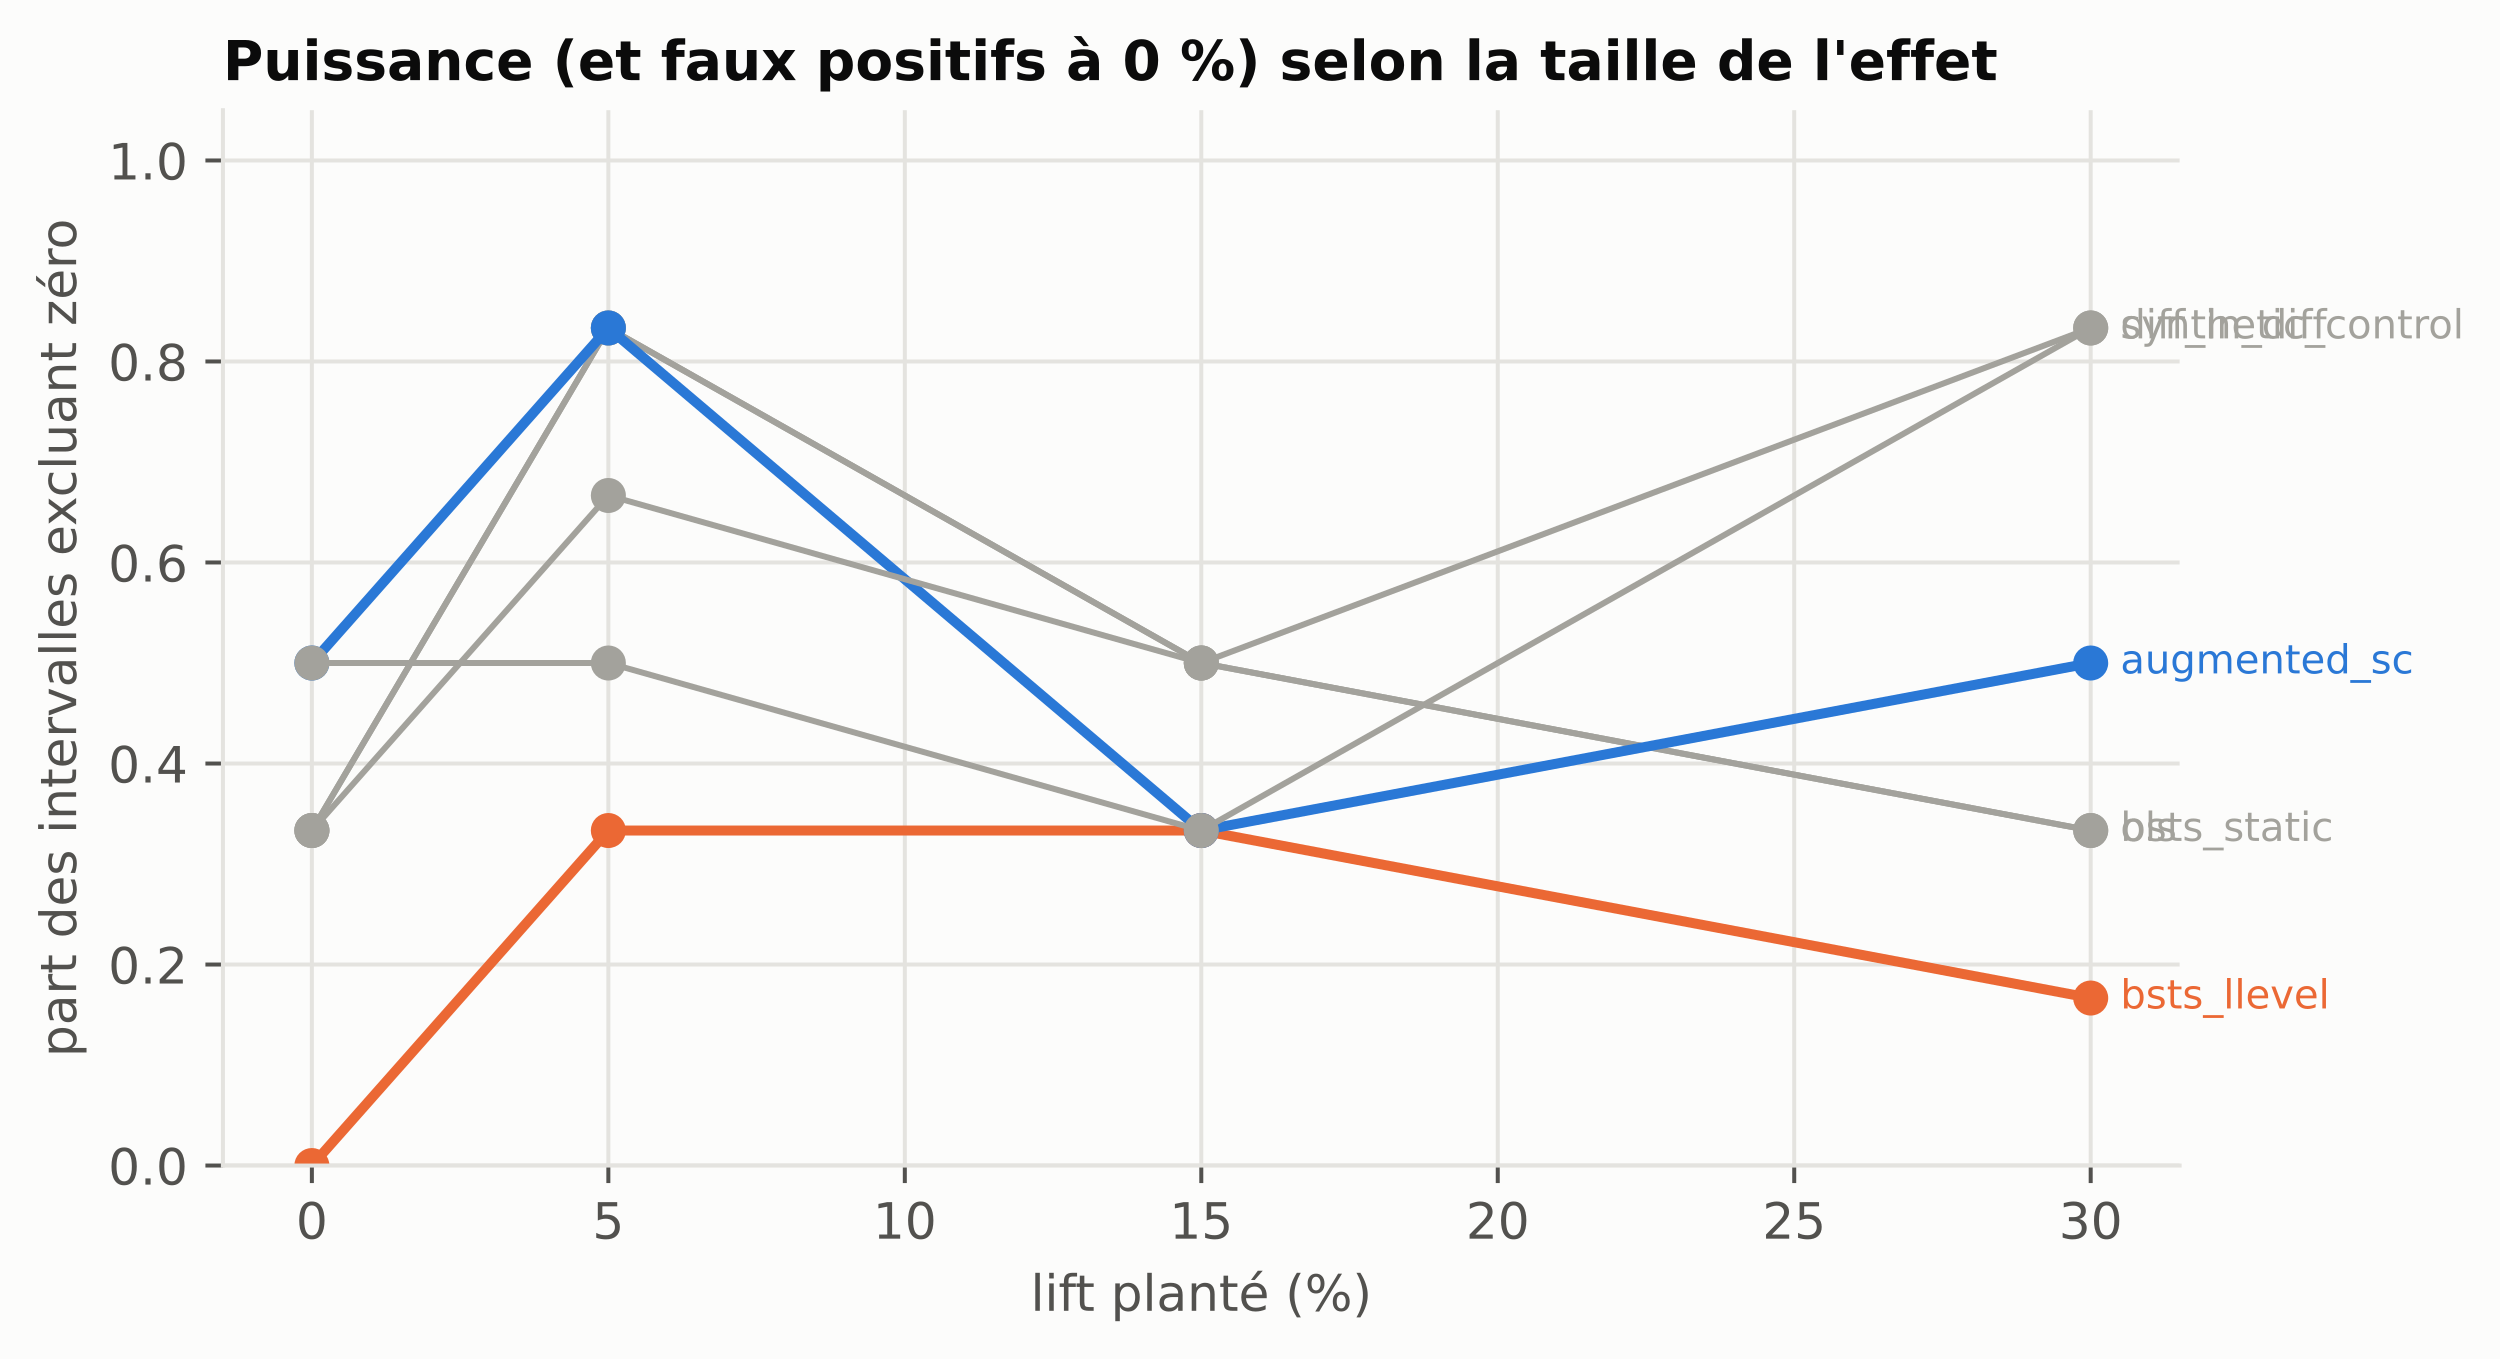
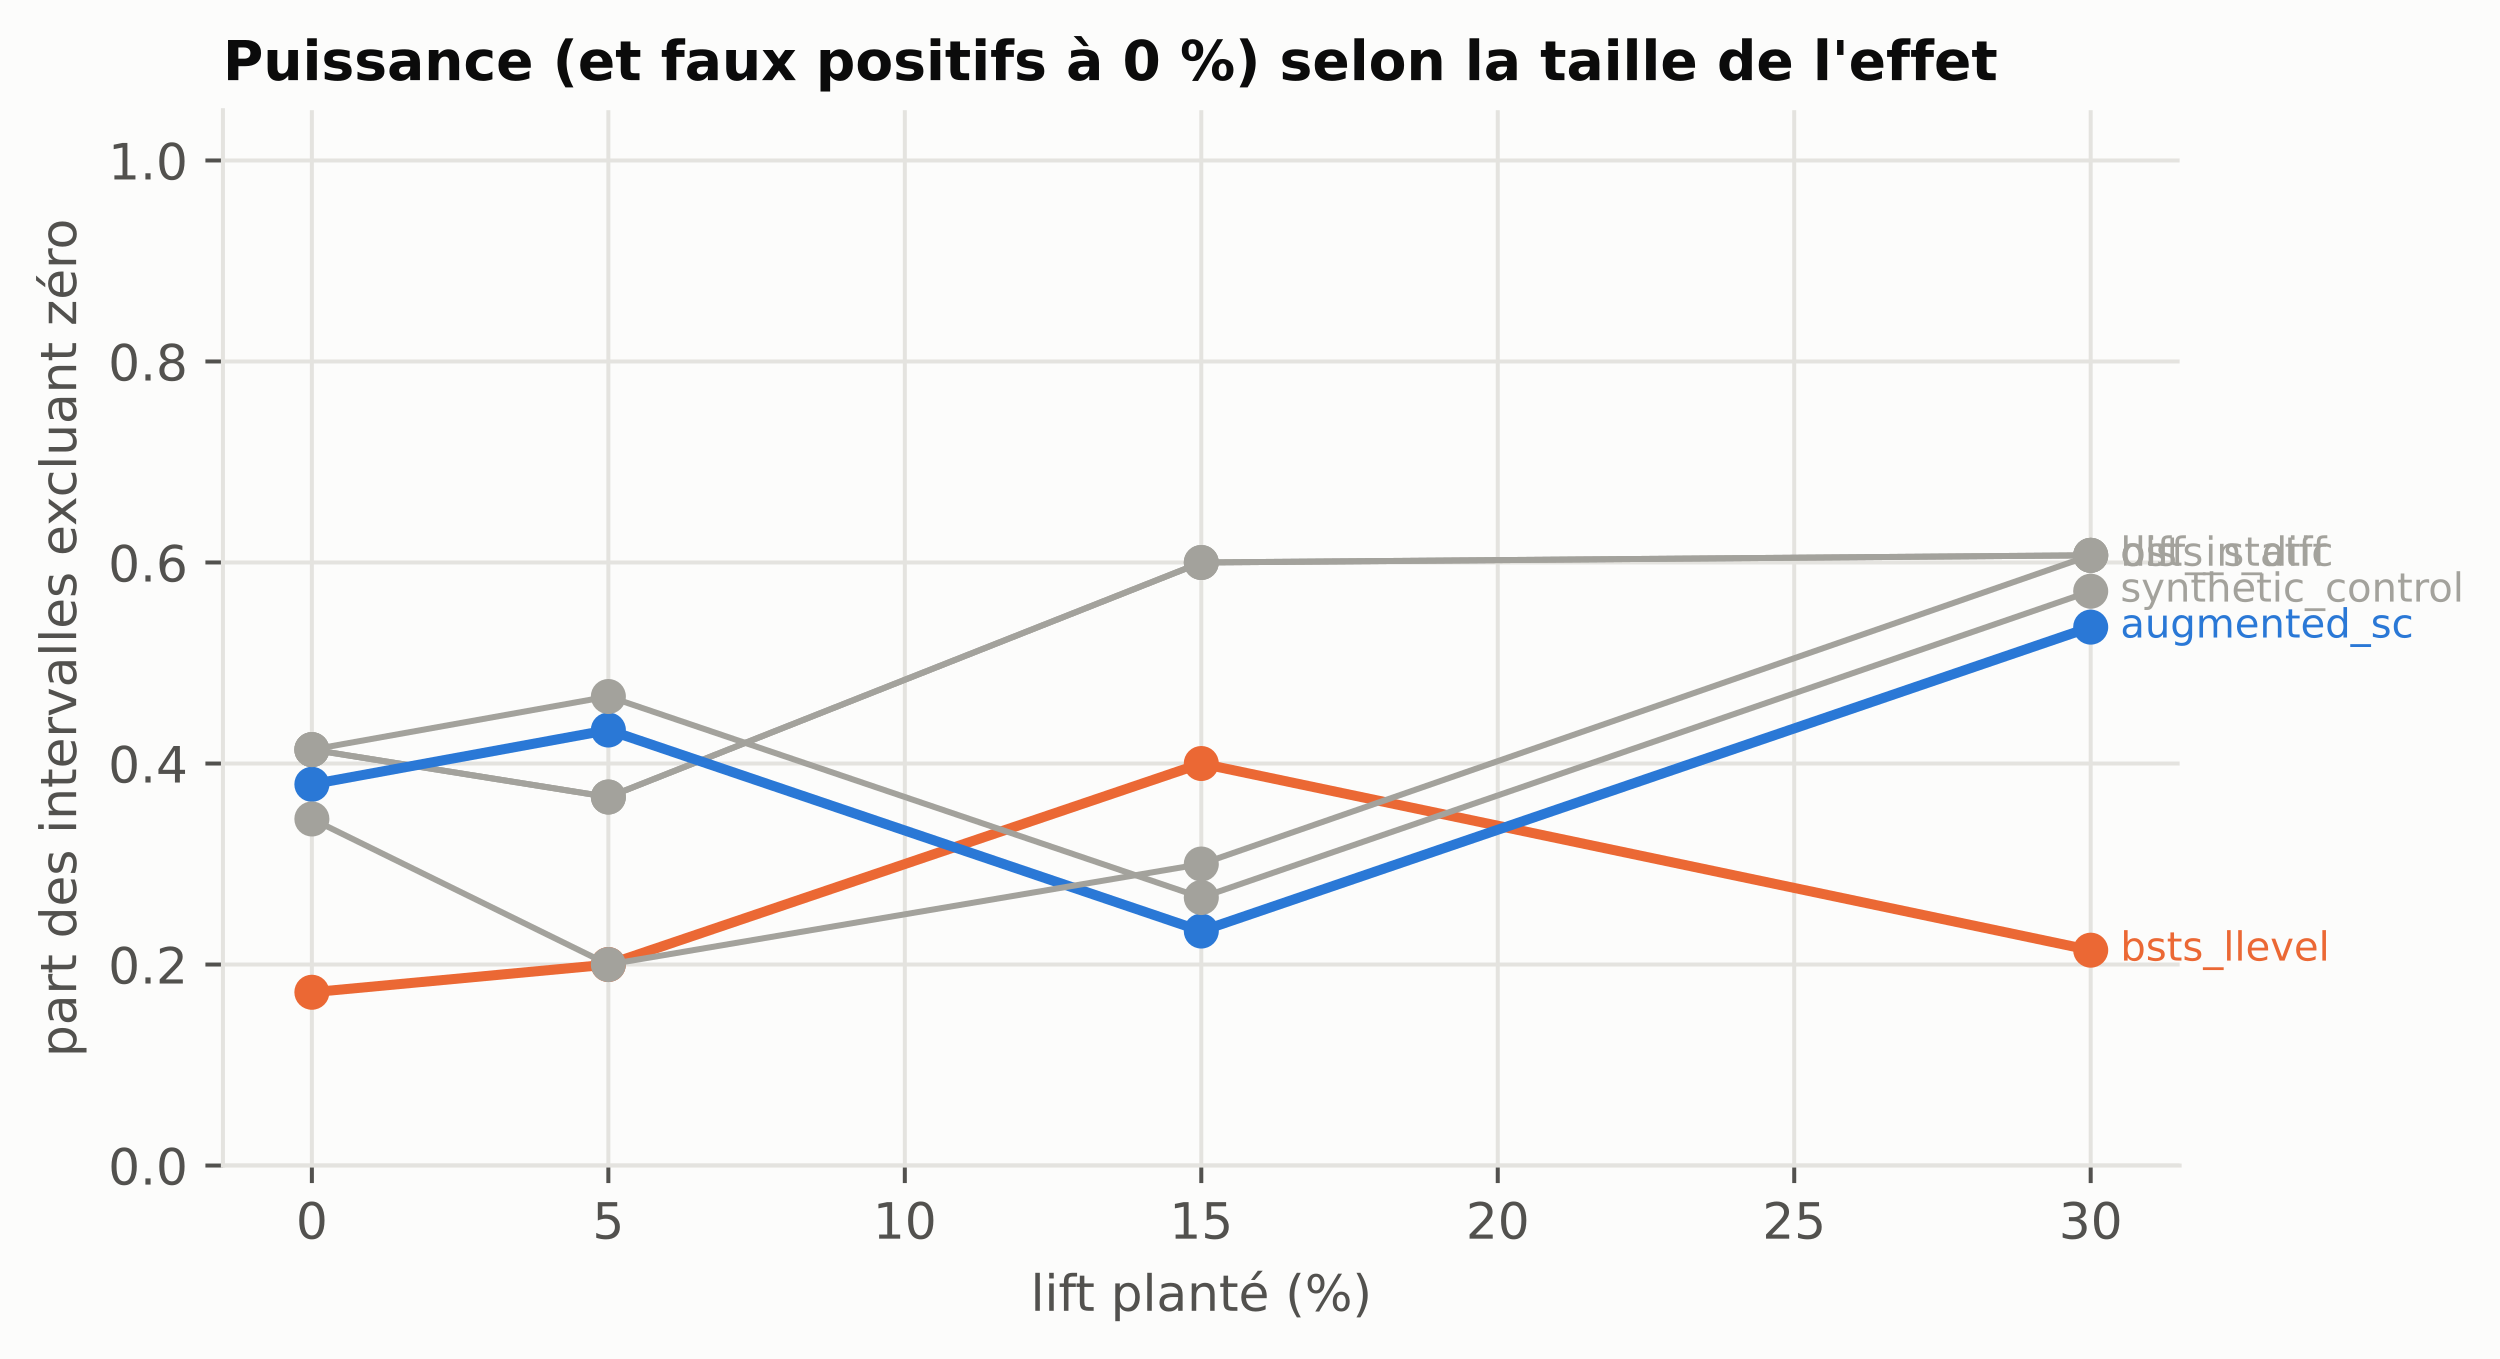
<svg xmlns="http://www.w3.org/2000/svg" xmlns:xlink="http://www.w3.org/1999/xlink" width="499.056pt" height="271.271pt" viewBox="0 0 499.056 271.271" version="1.1">
  <defs>
    <style type="text/css">*{stroke-linejoin: round; stroke-linecap: butt}</style>
  </defs>
  <g id="figure_1">
    <g id="patch_1">
      <path d="M 0 271.271  L 499.056 271.271  L 499.056 0  L 0 0  z " style="fill: #fcfcfb" />
    </g>
    <g id="axes_1">
      <g id="patch_2">
        <path d="M 44.504 232.67  L 435.104 232.67  L 435.104 21.998  L 44.504 21.998  z " style="fill: #fcfcfb" />
      </g>
      <g id="matplotlib.axis_1">
        <g id="xtick_1">
          <g id="line2d_1">
-             <path d="M 62.258 232.67  L 62.258 21.998  " clip-path="url(#pe7c7d11939)" style="fill: none; stroke: #e4e3df; stroke-width: 0.8; stroke-linecap: square" />
+             <path d="M 62.258 232.67  L 62.258 21.998  " clip-path="url(#pcaf84b2cad)" style="fill: none; stroke: #e4e3df; stroke-width: 0.8; stroke-linecap: square" />
          </g>
          <g id="line2d_2">
            <defs>
-               <path id="m8a3e6fdfef" d="M 0 0  L 0 3.5  " style="stroke: #52514e; stroke-width: 0.8" />
+               <path id="m0200a77e84" d="M 0 0  L 0 3.5  " style="stroke: #52514e; stroke-width: 0.8" />
            </defs>
            <g>
-               <use xlink:href="#m8a3e6fdfef" x="62.258" y="232.67" style="fill: #52514e; stroke: #52514e; stroke-width: 0.8" />
+               <use xlink:href="#m0200a77e84" x="62.258" y="232.67" style="fill: #52514e; stroke: #52514e; stroke-width: 0.8" />
            </g>
          </g>
          <g id="text_1">
            <text style="font-size: 10px; font-family: 'DejaVu Sans', 'Bitstream Vera Sans', 'Computer Modern Sans Serif', 'Lucida Grande', 'Verdana', 'Geneva', 'Lucid', 'Arial', 'Helvetica', 'Avant Garde', sans-serif; text-anchor: middle; fill: #52514e" x="62.258" y="247.268" transform="rotate(-0 62.25845 247.2679)">0</text>
          </g>
        </g>
        <g id="xtick_2">
          <g id="line2d_3">
-             <path d="M 121.44 232.67  L 121.44 21.998  " clip-path="url(#pe7c7d11939)" style="fill: none; stroke: #e4e3df; stroke-width: 0.8; stroke-linecap: square" />
+             <path d="M 121.44 232.67  L 121.44 21.998  " clip-path="url(#pcaf84b2cad)" style="fill: none; stroke: #e4e3df; stroke-width: 0.8; stroke-linecap: square" />
          </g>
          <g id="line2d_4">
            <g>
-               <use xlink:href="#m8a3e6fdfef" x="121.44" y="232.67" style="fill: #52514e; stroke: #52514e; stroke-width: 0.8" />
+               <use xlink:href="#m0200a77e84" x="121.44" y="232.67" style="fill: #52514e; stroke: #52514e; stroke-width: 0.8" />
            </g>
          </g>
          <g id="text_2">
            <text style="font-size: 10px; font-family: 'DejaVu Sans', 'Bitstream Vera Sans', 'Computer Modern Sans Serif', 'Lucida Grande', 'Verdana', 'Geneva', 'Lucid', 'Arial', 'Helvetica', 'Avant Garde', sans-serif; text-anchor: middle; fill: #52514e" x="121.44" y="247.268" transform="rotate(-0 121.4403 247.2679)">5</text>
          </g>
        </g>
        <g id="xtick_3">
          <g id="line2d_5">
-             <path d="M 180.622 232.67  L 180.622 21.998  " clip-path="url(#pe7c7d11939)" style="fill: none; stroke: #e4e3df; stroke-width: 0.8; stroke-linecap: square" />
+             <path d="M 180.622 232.67  L 180.622 21.998  " clip-path="url(#pcaf84b2cad)" style="fill: none; stroke: #e4e3df; stroke-width: 0.8; stroke-linecap: square" />
          </g>
          <g id="line2d_6">
            <g>
-               <use xlink:href="#m8a3e6fdfef" x="180.622" y="232.67" style="fill: #52514e; stroke: #52514e; stroke-width: 0.8" />
+               <use xlink:href="#m0200a77e84" x="180.622" y="232.67" style="fill: #52514e; stroke: #52514e; stroke-width: 0.8" />
            </g>
          </g>
          <g id="text_3">
            <text style="font-size: 10px; font-family: 'DejaVu Sans', 'Bitstream Vera Sans', 'Computer Modern Sans Serif', 'Lucida Grande', 'Verdana', 'Geneva', 'Lucid', 'Arial', 'Helvetica', 'Avant Garde', sans-serif; text-anchor: middle; fill: #52514e" x="180.622" y="247.268" transform="rotate(-0 180.6221 247.2679)">10</text>
          </g>
        </g>
        <g id="xtick_4">
          <g id="line2d_7">
-             <path d="M 239.804 232.67  L 239.804 21.998  " clip-path="url(#pe7c7d11939)" style="fill: none; stroke: #e4e3df; stroke-width: 0.8; stroke-linecap: square" />
+             <path d="M 239.804 232.67  L 239.804 21.998  " clip-path="url(#pcaf84b2cad)" style="fill: none; stroke: #e4e3df; stroke-width: 0.8; stroke-linecap: square" />
          </g>
          <g id="line2d_8">
            <g>
-               <use xlink:href="#m8a3e6fdfef" x="239.804" y="232.67" style="fill: #52514e; stroke: #52514e; stroke-width: 0.8" />
+               <use xlink:href="#m0200a77e84" x="239.804" y="232.67" style="fill: #52514e; stroke: #52514e; stroke-width: 0.8" />
            </g>
          </g>
          <g id="text_4">
            <text style="font-size: 10px; font-family: 'DejaVu Sans', 'Bitstream Vera Sans', 'Computer Modern Sans Serif', 'Lucida Grande', 'Verdana', 'Geneva', 'Lucid', 'Arial', 'Helvetica', 'Avant Garde', sans-serif; text-anchor: middle; fill: #52514e" x="239.804" y="247.268" transform="rotate(-0 239.8039 247.2679)">15</text>
          </g>
        </g>
        <g id="xtick_5">
          <g id="line2d_9">
-             <path d="M 298.986 232.67  L 298.986 21.998  " clip-path="url(#pe7c7d11939)" style="fill: none; stroke: #e4e3df; stroke-width: 0.8; stroke-linecap: square" />
+             <path d="M 298.986 232.67  L 298.986 21.998  " clip-path="url(#pcaf84b2cad)" style="fill: none; stroke: #e4e3df; stroke-width: 0.8; stroke-linecap: square" />
          </g>
          <g id="line2d_10">
            <g>
-               <use xlink:href="#m8a3e6fdfef" x="298.986" y="232.67" style="fill: #52514e; stroke: #52514e; stroke-width: 0.8" />
+               <use xlink:href="#m0200a77e84" x="298.986" y="232.67" style="fill: #52514e; stroke: #52514e; stroke-width: 0.8" />
            </g>
          </g>
          <g id="text_5">
            <text style="font-size: 10px; font-family: 'DejaVu Sans', 'Bitstream Vera Sans', 'Computer Modern Sans Serif', 'Lucida Grande', 'Verdana', 'Geneva', 'Lucid', 'Arial', 'Helvetica', 'Avant Garde', sans-serif; text-anchor: middle; fill: #52514e" x="298.986" y="247.268" transform="rotate(-0 298.9857 247.2679)">20</text>
          </g>
        </g>
        <g id="xtick_6">
          <g id="line2d_11">
-             <path d="M 358.168 232.67  L 358.168 21.998  " clip-path="url(#pe7c7d11939)" style="fill: none; stroke: #e4e3df; stroke-width: 0.8; stroke-linecap: square" />
+             <path d="M 358.168 232.67  L 358.168 21.998  " clip-path="url(#pcaf84b2cad)" style="fill: none; stroke: #e4e3df; stroke-width: 0.8; stroke-linecap: square" />
          </g>
          <g id="line2d_12">
            <g>
-               <use xlink:href="#m8a3e6fdfef" x="358.168" y="232.67" style="fill: #52514e; stroke: #52514e; stroke-width: 0.8" />
+               <use xlink:href="#m0200a77e84" x="358.168" y="232.67" style="fill: #52514e; stroke: #52514e; stroke-width: 0.8" />
            </g>
          </g>
          <g id="text_6">
            <text style="font-size: 10px; font-family: 'DejaVu Sans', 'Bitstream Vera Sans', 'Computer Modern Sans Serif', 'Lucida Grande', 'Verdana', 'Geneva', 'Lucid', 'Arial', 'Helvetica', 'Avant Garde', sans-serif; text-anchor: middle; fill: #52514e" x="358.168" y="247.268" transform="rotate(-0 358.1675 247.2679)">25</text>
          </g>
        </g>
        <g id="xtick_7">
          <g id="line2d_13">
-             <path d="M 417.349 232.67  L 417.349 21.998  " clip-path="url(#pe7c7d11939)" style="fill: none; stroke: #e4e3df; stroke-width: 0.8; stroke-linecap: square" />
+             <path d="M 417.349 232.67  L 417.349 21.998  " clip-path="url(#pcaf84b2cad)" style="fill: none; stroke: #e4e3df; stroke-width: 0.8; stroke-linecap: square" />
          </g>
          <g id="line2d_14">
            <g>
-               <use xlink:href="#m8a3e6fdfef" x="417.349" y="232.67" style="fill: #52514e; stroke: #52514e; stroke-width: 0.8" />
+               <use xlink:href="#m0200a77e84" x="417.349" y="232.67" style="fill: #52514e; stroke: #52514e; stroke-width: 0.8" />
            </g>
          </g>
          <g id="text_7">
            <text style="font-size: 10px; font-family: 'DejaVu Sans', 'Bitstream Vera Sans', 'Computer Modern Sans Serif', 'Lucida Grande', 'Verdana', 'Geneva', 'Lucid', 'Arial', 'Helvetica', 'Avant Garde', sans-serif; text-anchor: middle; fill: #52514e" x="417.349" y="247.268" transform="rotate(-0 417.3494 247.2679)">30</text>
          </g>
        </g>
        <g id="text_8">
          <text style="font-size: 10px; font-family: 'DejaVu Sans', 'Bitstream Vera Sans', 'Computer Modern Sans Serif', 'Lucida Grande', 'Verdana', 'Geneva', 'Lucid', 'Arial', 'Helvetica', 'Avant Garde', sans-serif; text-anchor: middle; fill: #52514e" x="239.804" y="261.669" transform="rotate(-0 239.8039 261.6687)">lift planté (%)</text>
        </g>
      </g>
      <g id="matplotlib.axis_2">
        <g id="ytick_1">
          <g id="line2d_15">
-             <path d="M 44.504 232.67  L 435.104 232.67  " clip-path="url(#pe7c7d11939)" style="fill: none; stroke: #e4e3df; stroke-width: 0.8; stroke-linecap: square" />
+             <path d="M 44.504 232.67  L 435.104 232.67  " clip-path="url(#pcaf84b2cad)" style="fill: none; stroke: #e4e3df; stroke-width: 0.8; stroke-linecap: square" />
          </g>
          <g id="line2d_16">
            <defs>
-               <path id="mfb17b378f1" d="M 0 0  L -3.5 0  " style="stroke: #52514e; stroke-width: 0.8" />
+               <path id="m9b71f889fb" d="M 0 0  L -3.5 0  " style="stroke: #52514e; stroke-width: 0.8" />
            </defs>
            <g>
-               <use xlink:href="#mfb17b378f1" x="44.504" y="232.67" style="fill: #52514e; stroke: #52514e; stroke-width: 0.8" />
+               <use xlink:href="#m9b71f889fb" x="44.504" y="232.67" style="fill: #52514e; stroke: #52514e; stroke-width: 0.8" />
            </g>
          </g>
          <g id="text_9">
            <text style="font-size: 10px; font-family: 'DejaVu Sans', 'Bitstream Vera Sans', 'Computer Modern Sans Serif', 'Lucida Grande', 'Verdana', 'Geneva', 'Lucid', 'Arial', 'Helvetica', 'Avant Garde', sans-serif; text-anchor: end; fill: #52514e" x="37.504" y="236.469" transform="rotate(-0 37.50391 236.4691)">0.0</text>
          </g>
        </g>
        <g id="ytick_2">
          <g id="line2d_17">
-             <path d="M 44.504 192.542  L 435.104 192.542  " clip-path="url(#pe7c7d11939)" style="fill: none; stroke: #e4e3df; stroke-width: 0.8; stroke-linecap: square" />
+             <path d="M 44.504 192.542  L 435.104 192.542  " clip-path="url(#pcaf84b2cad)" style="fill: none; stroke: #e4e3df; stroke-width: 0.8; stroke-linecap: square" />
          </g>
          <g id="line2d_18">
            <g>
-               <use xlink:href="#mfb17b378f1" x="44.504" y="192.542" style="fill: #52514e; stroke: #52514e; stroke-width: 0.8" />
+               <use xlink:href="#m9b71f889fb" x="44.504" y="192.542" style="fill: #52514e; stroke: #52514e; stroke-width: 0.8" />
            </g>
          </g>
          <g id="text_10">
            <text style="font-size: 10px; font-family: 'DejaVu Sans', 'Bitstream Vera Sans', 'Computer Modern Sans Serif', 'Lucida Grande', 'Verdana', 'Geneva', 'Lucid', 'Arial', 'Helvetica', 'Avant Garde', sans-serif; text-anchor: end; fill: #52514e" x="37.504" y="196.341" transform="rotate(-0 37.50391 196.3411)">0.2</text>
          </g>
        </g>
        <g id="ytick_3">
          <g id="line2d_19">
-             <path d="M 44.504 152.414  L 435.104 152.414  " clip-path="url(#pe7c7d11939)" style="fill: none; stroke: #e4e3df; stroke-width: 0.8; stroke-linecap: square" />
+             <path d="M 44.504 152.414  L 435.104 152.414  " clip-path="url(#pcaf84b2cad)" style="fill: none; stroke: #e4e3df; stroke-width: 0.8; stroke-linecap: square" />
          </g>
          <g id="line2d_20">
            <g>
-               <use xlink:href="#mfb17b378f1" x="44.504" y="152.414" style="fill: #52514e; stroke: #52514e; stroke-width: 0.8" />
+               <use xlink:href="#m9b71f889fb" x="44.504" y="152.414" style="fill: #52514e; stroke: #52514e; stroke-width: 0.8" />
            </g>
          </g>
          <g id="text_11">
            <text style="font-size: 10px; font-family: 'DejaVu Sans', 'Bitstream Vera Sans', 'Computer Modern Sans Serif', 'Lucida Grande', 'Verdana', 'Geneva', 'Lucid', 'Arial', 'Helvetica', 'Avant Garde', sans-serif; text-anchor: end; fill: #52514e" x="37.504" y="156.213" transform="rotate(-0 37.50391 156.2131)">0.4</text>
          </g>
        </g>
        <g id="ytick_4">
          <g id="line2d_21">
-             <path d="M 44.504 112.286  L 435.104 112.286  " clip-path="url(#pe7c7d11939)" style="fill: none; stroke: #e4e3df; stroke-width: 0.8; stroke-linecap: square" />
+             <path d="M 44.504 112.286  L 435.104 112.286  " clip-path="url(#pcaf84b2cad)" style="fill: none; stroke: #e4e3df; stroke-width: 0.8; stroke-linecap: square" />
          </g>
          <g id="line2d_22">
            <g>
-               <use xlink:href="#mfb17b378f1" x="44.504" y="112.286" style="fill: #52514e; stroke: #52514e; stroke-width: 0.8" />
+               <use xlink:href="#m9b71f889fb" x="44.504" y="112.286" style="fill: #52514e; stroke: #52514e; stroke-width: 0.8" />
            </g>
          </g>
          <g id="text_12">
            <text style="font-size: 10px; font-family: 'DejaVu Sans', 'Bitstream Vera Sans', 'Computer Modern Sans Serif', 'Lucida Grande', 'Verdana', 'Geneva', 'Lucid', 'Arial', 'Helvetica', 'Avant Garde', sans-serif; text-anchor: end; fill: #52514e" x="37.504" y="116.085" transform="rotate(-0 37.50391 116.0851)">0.6</text>
          </g>
        </g>
        <g id="ytick_5">
          <g id="line2d_23">
-             <path d="M 44.504 72.158  L 435.104 72.158  " clip-path="url(#pe7c7d11939)" style="fill: none; stroke: #e4e3df; stroke-width: 0.8; stroke-linecap: square" />
+             <path d="M 44.504 72.158  L 435.104 72.158  " clip-path="url(#pcaf84b2cad)" style="fill: none; stroke: #e4e3df; stroke-width: 0.8; stroke-linecap: square" />
          </g>
          <g id="line2d_24">
            <g>
-               <use xlink:href="#mfb17b378f1" x="44.504" y="72.158" style="fill: #52514e; stroke: #52514e; stroke-width: 0.8" />
+               <use xlink:href="#m9b71f889fb" x="44.504" y="72.158" style="fill: #52514e; stroke: #52514e; stroke-width: 0.8" />
            </g>
          </g>
          <g id="text_13">
            <text style="font-size: 10px; font-family: 'DejaVu Sans', 'Bitstream Vera Sans', 'Computer Modern Sans Serif', 'Lucida Grande', 'Verdana', 'Geneva', 'Lucid', 'Arial', 'Helvetica', 'Avant Garde', sans-serif; text-anchor: end; fill: #52514e" x="37.504" y="75.957" transform="rotate(-0 37.50391 75.95711)">0.8</text>
          </g>
        </g>
        <g id="ytick_6">
          <g id="line2d_25">
-             <path d="M 44.504 32.03  L 435.104 32.03  " clip-path="url(#pe7c7d11939)" style="fill: none; stroke: #e4e3df; stroke-width: 0.8; stroke-linecap: square" />
+             <path d="M 44.504 32.03  L 435.104 32.03  " clip-path="url(#pcaf84b2cad)" style="fill: none; stroke: #e4e3df; stroke-width: 0.8; stroke-linecap: square" />
          </g>
          <g id="line2d_26">
            <g>
-               <use xlink:href="#mfb17b378f1" x="44.504" y="32.03" style="fill: #52514e; stroke: #52514e; stroke-width: 0.8" />
+               <use xlink:href="#m9b71f889fb" x="44.504" y="32.03" style="fill: #52514e; stroke: #52514e; stroke-width: 0.8" />
            </g>
          </g>
          <g id="text_14">
            <text style="font-size: 10px; font-family: 'DejaVu Sans', 'Bitstream Vera Sans', 'Computer Modern Sans Serif', 'Lucida Grande', 'Verdana', 'Geneva', 'Lucid', 'Arial', 'Helvetica', 'Avant Garde', sans-serif; text-anchor: end; fill: #52514e" x="37.504" y="35.829" transform="rotate(-0 37.50391 35.82911)">1.0</text>
          </g>
        </g>
        <g id="text_15">
          <text style="font-size: 10px; font-family: 'DejaVu Sans', 'Bitstream Vera Sans', 'Computer Modern Sans Serif', 'Lucida Grande', 'Verdana', 'Geneva', 'Lucid', 'Arial', 'Helvetica', 'Avant Garde', sans-serif; text-anchor: middle; fill: #52514e" x="15.198" y="127.334" transform="rotate(-90 15.19844 127.3343)">part des intervalles excluant zéro</text>
        </g>
      </g>
      <g id="line2d_27">
-         <path d="M 62.258 232.67  L 121.44 165.79  L 239.804 165.79  L 417.349 199.23  " clip-path="url(#pe7c7d11939)" style="fill: none; stroke: #eb6834; stroke-width: 2; stroke-linecap: square" />
+         <path d="M 62.258 198.077  L 121.44 192.542  L 239.804 152.414  L 417.349 189.676  " clip-path="url(#pcaf84b2cad)" style="fill: none; stroke: #eb6834; stroke-width: 2; stroke-linecap: square" />
        <defs>
-           <path id="md06e320b25" d="M 0 3  C 0.796 3 1.559 2.684 2.121 2.121  C 2.684 1.559 3 0.796 3 0  C 3 -0.796 2.684 -1.559 2.121 -2.121  C 1.559 -2.684 0.796 -3 0 -3  C -0.796 -3 -1.559 -2.684 -2.121 -2.121  C -2.684 -1.559 -3 -0.796 -3 0  C -3 0.796 -2.684 1.559 -2.121 2.121  C -1.559 2.684 -0.796 3 0 3  z " style="stroke: #eb6834" />
+           <path id="m422a51ce44" d="M 0 3  C 0.796 3 1.559 2.684 2.121 2.121  C 2.684 1.559 3 0.796 3 0  C 3 -0.796 2.684 -1.559 2.121 -2.121  C 1.559 -2.684 0.796 -3 0 -3  C -0.796 -3 -1.559 -2.684 -2.121 -2.121  C -2.684 -1.559 -3 -0.796 -3 0  C -3 0.796 -2.684 1.559 -2.121 2.121  C -1.559 2.684 -0.796 3 0 3  z " style="stroke: #eb6834" />
        </defs>
-         <g clip-path="url(#pe7c7d11939)">
-           <use xlink:href="#md06e320b25" x="62.258" y="232.67" style="fill: #eb6834; stroke: #eb6834" />
-           <use xlink:href="#md06e320b25" x="121.44" y="165.79" style="fill: #eb6834; stroke: #eb6834" />
-           <use xlink:href="#md06e320b25" x="239.804" y="165.79" style="fill: #eb6834; stroke: #eb6834" />
-           <use xlink:href="#md06e320b25" x="417.349" y="199.23" style="fill: #eb6834; stroke: #eb6834" />
+         <g clip-path="url(#pcaf84b2cad)">
+           <use xlink:href="#m422a51ce44" x="62.258" y="198.077" style="fill: #eb6834; stroke: #eb6834" />
+           <use xlink:href="#m422a51ce44" x="121.44" y="192.542" style="fill: #eb6834; stroke: #eb6834" />
+           <use xlink:href="#m422a51ce44" x="239.804" y="152.414" style="fill: #eb6834; stroke: #eb6834" />
+           <use xlink:href="#m422a51ce44" x="417.349" y="189.676" style="fill: #eb6834; stroke: #eb6834" />
        </g>
      </g>
      <g id="line2d_28">
-         <path d="M 62.258 165.79  L 121.44 65.47  L 239.804 132.35  L 417.349 165.79  " clip-path="url(#pe7c7d11939)" style="fill: none; stroke: #a3a29c; stroke-width: 1.2; stroke-linecap: square" />
+         <path d="M 62.258 149.647  L 121.44 159.102  L 239.804 112.286  L 417.349 110.853  " clip-path="url(#pcaf84b2cad)" style="fill: none; stroke: #a3a29c; stroke-width: 1.2; stroke-linecap: square" />
        <defs>
-           <path id="m805f967a80" d="M 0 3  C 0.796 3 1.559 2.684 2.121 2.121  C 2.684 1.559 3 0.796 3 0  C 3 -0.796 2.684 -1.559 2.121 -2.121  C 1.559 -2.684 0.796 -3 0 -3  C -0.796 -3 -1.559 -2.684 -2.121 -2.121  C -2.684 -1.559 -3 -0.796 -3 0  C -3 0.796 -2.684 1.559 -2.121 2.121  C -1.559 2.684 -0.796 3 0 3  z " style="stroke: #a3a29c" />
+           <path id="m218e05e95a" d="M 0 3  C 0.796 3 1.559 2.684 2.121 2.121  C 2.684 1.559 3 0.796 3 0  C 3 -0.796 2.684 -1.559 2.121 -2.121  C 1.559 -2.684 0.796 -3 0 -3  C -0.796 -3 -1.559 -2.684 -2.121 -2.121  C -2.684 -1.559 -3 -0.796 -3 0  C -3 0.796 -2.684 1.559 -2.121 2.121  C -1.559 2.684 -0.796 3 0 3  z " style="stroke: #a3a29c" />
        </defs>
-         <g clip-path="url(#pe7c7d11939)">
-           <use xlink:href="#m805f967a80" x="62.258" y="165.79" style="fill: #a3a29c; stroke: #a3a29c" />
-           <use xlink:href="#m805f967a80" x="121.44" y="65.47" style="fill: #a3a29c; stroke: #a3a29c" />
-           <use xlink:href="#m805f967a80" x="239.804" y="132.35" style="fill: #a3a29c; stroke: #a3a29c" />
-           <use xlink:href="#m805f967a80" x="417.349" y="165.79" style="fill: #a3a29c; stroke: #a3a29c" />
+         <g clip-path="url(#pcaf84b2cad)">
+           <use xlink:href="#m218e05e95a" x="62.258" y="149.647" style="fill: #a3a29c; stroke: #a3a29c" />
+           <use xlink:href="#m218e05e95a" x="121.44" y="159.102" style="fill: #a3a29c; stroke: #a3a29c" />
+           <use xlink:href="#m218e05e95a" x="239.804" y="112.286" style="fill: #a3a29c; stroke: #a3a29c" />
+           <use xlink:href="#m218e05e95a" x="417.349" y="110.853" style="fill: #a3a29c; stroke: #a3a29c" />
        </g>
      </g>
      <g id="line2d_29">
-         <path d="M 62.258 165.79  L 121.44 65.47  L 239.804 132.35  L 417.349 165.79  " clip-path="url(#pe7c7d11939)" style="fill: none; stroke: #a3a29c; stroke-width: 1.2; stroke-linecap: square" />
-         <g clip-path="url(#pe7c7d11939)">
-           <use xlink:href="#m805f967a80" x="62.258" y="165.79" style="fill: #a3a29c; stroke: #a3a29c" />
-           <use xlink:href="#m805f967a80" x="121.44" y="65.47" style="fill: #a3a29c; stroke: #a3a29c" />
-           <use xlink:href="#m805f967a80" x="239.804" y="132.35" style="fill: #a3a29c; stroke: #a3a29c" />
-           <use xlink:href="#m805f967a80" x="417.349" y="165.79" style="fill: #a3a29c; stroke: #a3a29c" />
+         <path d="M 62.258 149.647  L 121.44 159.102  L 239.804 112.286  L 417.349 110.853  " clip-path="url(#pcaf84b2cad)" style="fill: none; stroke: #a3a29c; stroke-width: 1.2; stroke-linecap: square" />
+         <g clip-path="url(#pcaf84b2cad)">
+           <use xlink:href="#m218e05e95a" x="62.258" y="149.647" style="fill: #a3a29c; stroke: #a3a29c" />
+           <use xlink:href="#m218e05e95a" x="121.44" y="159.102" style="fill: #a3a29c; stroke: #a3a29c" />
+           <use xlink:href="#m218e05e95a" x="239.804" y="112.286" style="fill: #a3a29c; stroke: #a3a29c" />
+           <use xlink:href="#m218e05e95a" x="417.349" y="110.853" style="fill: #a3a29c; stroke: #a3a29c" />
        </g>
      </g>
      <g id="line2d_30">
-         <path d="M 62.258 132.35  L 121.44 65.47  L 239.804 165.79  L 417.349 132.35  " clip-path="url(#pe7c7d11939)" style="fill: none; stroke: #2a78d6; stroke-width: 2; stroke-linecap: square" />
+         <path d="M 62.258 156.565  L 121.44 145.726  L 239.804 185.854  L 417.349 125.185  " clip-path="url(#pcaf84b2cad)" style="fill: none; stroke: #2a78d6; stroke-width: 2; stroke-linecap: square" />
        <defs>
-           <path id="mf04b212fd3" d="M 0 3  C 0.796 3 1.559 2.684 2.121 2.121  C 2.684 1.559 3 0.796 3 0  C 3 -0.796 2.684 -1.559 2.121 -2.121  C 1.559 -2.684 0.796 -3 0 -3  C -0.796 -3 -1.559 -2.684 -2.121 -2.121  C -2.684 -1.559 -3 -0.796 -3 0  C -3 0.796 -2.684 1.559 -2.121 2.121  C -1.559 2.684 -0.796 3 0 3  z " style="stroke: #2a78d6" />
+           <path id="m986f83453f" d="M 0 3  C 0.796 3 1.559 2.684 2.121 2.121  C 2.684 1.559 3 0.796 3 0  C 3 -0.796 2.684 -1.559 2.121 -2.121  C 1.559 -2.684 0.796 -3 0 -3  C -0.796 -3 -1.559 -2.684 -2.121 -2.121  C -2.684 -1.559 -3 -0.796 -3 0  C -3 0.796 -2.684 1.559 -2.121 2.121  C -1.559 2.684 -0.796 3 0 3  z " style="stroke: #2a78d6" />
        </defs>
-         <g clip-path="url(#pe7c7d11939)">
-           <use xlink:href="#mf04b212fd3" x="62.258" y="132.35" style="fill: #2a78d6; stroke: #2a78d6" />
-           <use xlink:href="#mf04b212fd3" x="121.44" y="65.47" style="fill: #2a78d6; stroke: #2a78d6" />
-           <use xlink:href="#mf04b212fd3" x="239.804" y="165.79" style="fill: #2a78d6; stroke: #2a78d6" />
-           <use xlink:href="#mf04b212fd3" x="417.349" y="132.35" style="fill: #2a78d6; stroke: #2a78d6" />
+         <g clip-path="url(#pcaf84b2cad)">
+           <use xlink:href="#m986f83453f" x="62.258" y="156.565" style="fill: #2a78d6; stroke: #2a78d6" />
+           <use xlink:href="#m986f83453f" x="121.44" y="145.726" style="fill: #2a78d6; stroke: #2a78d6" />
+           <use xlink:href="#m986f83453f" x="239.804" y="185.854" style="fill: #2a78d6; stroke: #2a78d6" />
+           <use xlink:href="#m986f83453f" x="417.349" y="125.185" style="fill: #2a78d6; stroke: #2a78d6" />
        </g>
      </g>
      <g id="line2d_31">
-         <path d="M 62.258 165.79  L 121.44 98.91  L 239.804 132.35  L 417.349 65.47  " clip-path="url(#pe7c7d11939)" style="fill: none; stroke: #a3a29c; stroke-width: 1.2; stroke-linecap: square" />
-         <g clip-path="url(#pe7c7d11939)">
-           <use xlink:href="#m805f967a80" x="62.258" y="165.79" style="fill: #a3a29c; stroke: #a3a29c" />
-           <use xlink:href="#m805f967a80" x="121.44" y="98.91" style="fill: #a3a29c; stroke: #a3a29c" />
-           <use xlink:href="#m805f967a80" x="239.804" y="132.35" style="fill: #a3a29c; stroke: #a3a29c" />
-           <use xlink:href="#m805f967a80" x="417.349" y="65.47" style="fill: #a3a29c; stroke: #a3a29c" />
+         <path d="M 62.258 149.647  L 121.44 139.038  L 239.804 179.166  L 417.349 118.019  " clip-path="url(#pcaf84b2cad)" style="fill: none; stroke: #a3a29c; stroke-width: 1.2; stroke-linecap: square" />
+         <g clip-path="url(#pcaf84b2cad)">
+           <use xlink:href="#m218e05e95a" x="62.258" y="149.647" style="fill: #a3a29c; stroke: #a3a29c" />
+           <use xlink:href="#m218e05e95a" x="121.44" y="139.038" style="fill: #a3a29c; stroke: #a3a29c" />
+           <use xlink:href="#m218e05e95a" x="239.804" y="179.166" style="fill: #a3a29c; stroke: #a3a29c" />
+           <use xlink:href="#m218e05e95a" x="417.349" y="118.019" style="fill: #a3a29c; stroke: #a3a29c" />
        </g>
      </g>
      <g id="line2d_32">
-         <path d="M 62.258 132.35  L 121.44 132.35  L 239.804 165.79  L 417.349 65.47  " clip-path="url(#pe7c7d11939)" style="fill: none; stroke: #a3a29c; stroke-width: 1.2; stroke-linecap: square" />
-         <g clip-path="url(#pe7c7d11939)">
-           <use xlink:href="#m805f967a80" x="62.258" y="132.35" style="fill: #a3a29c; stroke: #a3a29c" />
-           <use xlink:href="#m805f967a80" x="121.44" y="132.35" style="fill: #a3a29c; stroke: #a3a29c" />
-           <use xlink:href="#m805f967a80" x="239.804" y="165.79" style="fill: #a3a29c; stroke: #a3a29c" />
-           <use xlink:href="#m805f967a80" x="417.349" y="65.47" style="fill: #a3a29c; stroke: #a3a29c" />
+         <path d="M 62.258 163.484  L 121.44 192.542  L 239.804 172.478  L 417.349 110.853  " clip-path="url(#pcaf84b2cad)" style="fill: none; stroke: #a3a29c; stroke-width: 1.2; stroke-linecap: square" />
+         <g clip-path="url(#pcaf84b2cad)">
+           <use xlink:href="#m218e05e95a" x="62.258" y="163.484" style="fill: #a3a29c; stroke: #a3a29c" />
+           <use xlink:href="#m218e05e95a" x="121.44" y="192.542" style="fill: #a3a29c; stroke: #a3a29c" />
+           <use xlink:href="#m218e05e95a" x="239.804" y="172.478" style="fill: #a3a29c; stroke: #a3a29c" />
+           <use xlink:href="#m218e05e95a" x="417.349" y="110.853" style="fill: #a3a29c; stroke: #a3a29c" />
        </g>
      </g>
      <g id="patch_3">
        <path d="M 44.504 232.67  L 44.504 21.998  " style="fill: none; stroke: #e4e3df; stroke-width: 0.8; stroke-linejoin: miter; stroke-linecap: square" />
      </g>
      <g id="patch_4">
        <path d="M 44.504 232.67  L 435.104 232.67  " style="fill: none; stroke: #e4e3df; stroke-width: 0.8; stroke-linejoin: miter; stroke-linecap: square" />
      </g>
      <g id="text_16">
-         <text style="font-size: 8px; font-family: 'DejaVu Sans', 'Bitstream Vera Sans', 'Computer Modern Sans Serif', 'Lucida Grande', 'Verdana', 'Geneva', 'Lucid', 'Arial', 'Helvetica', 'Avant Garde', sans-serif; text-anchor: start; fill: #eb6834" x="423.268" y="201.309" transform="rotate(-0 423.2675 201.3087)">bsts_llevel</text>
+         <text style="font-size: 8px; font-family: 'DejaVu Sans', 'Bitstream Vera Sans', 'Computer Modern Sans Serif', 'Lucida Grande', 'Verdana', 'Geneva', 'Lucid', 'Arial', 'Helvetica', 'Avant Garde', sans-serif; text-anchor: start; fill: #eb6834" x="423.268" y="191.754" transform="rotate(-0 423.2675 191.7544)">bsts_llevel</text>
      </g>
      <g id="text_17">
-         <text style="font-size: 8px; font-family: 'DejaVu Sans', 'Bitstream Vera Sans', 'Computer Modern Sans Serif', 'Lucida Grande', 'Verdana', 'Geneva', 'Lucid', 'Arial', 'Helvetica', 'Avant Garde', sans-serif; text-anchor: start; fill: #a3a29c" x="423.268" y="167.869" transform="rotate(-0 423.2675 167.8687)">bsts_static</text>
+         <text style="font-size: 8px; font-family: 'DejaVu Sans', 'Bitstream Vera Sans', 'Computer Modern Sans Serif', 'Lucida Grande', 'Verdana', 'Geneva', 'Lucid', 'Arial', 'Helvetica', 'Avant Garde', sans-serif; text-anchor: start; fill: #a3a29c" x="423.268" y="112.932" transform="rotate(-0 423.2675 112.9316)">bsts_static</text>
      </g>
      <g id="text_18">
-         <text style="font-size: 8px; font-family: 'DejaVu Sans', 'Bitstream Vera Sans', 'Computer Modern Sans Serif', 'Lucida Grande', 'Verdana', 'Geneva', 'Lucid', 'Arial', 'Helvetica', 'Avant Garde', sans-serif; text-anchor: start; fill: #a3a29c" x="423.268" y="167.869" transform="rotate(-0 423.2675 167.8687)">ols</text>
+         <text style="font-size: 8px; font-family: 'DejaVu Sans', 'Bitstream Vera Sans', 'Computer Modern Sans Serif', 'Lucida Grande', 'Verdana', 'Geneva', 'Lucid', 'Arial', 'Helvetica', 'Avant Garde', sans-serif; text-anchor: start; fill: #a3a29c" x="423.268" y="112.932" transform="rotate(-0 423.2675 112.9316)">ols</text>
      </g>
      <g id="text_19">
-         <text style="font-size: 8px; font-family: 'DejaVu Sans', 'Bitstream Vera Sans', 'Computer Modern Sans Serif', 'Lucida Grande', 'Verdana', 'Geneva', 'Lucid', 'Arial', 'Helvetica', 'Avant Garde', sans-serif; text-anchor: start; fill: #2a78d6" x="423.268" y="134.429" transform="rotate(-0 423.2675 134.4287)">augmented_sc</text>
+         <text style="font-size: 8px; font-family: 'DejaVu Sans', 'Bitstream Vera Sans', 'Computer Modern Sans Serif', 'Lucida Grande', 'Verdana', 'Geneva', 'Lucid', 'Arial', 'Helvetica', 'Avant Garde', sans-serif; text-anchor: start; fill: #2a78d6" x="423.268" y="127.263" transform="rotate(-0 423.2675 127.263)">augmented_sc</text>
      </g>
      <g id="text_20">
-         <text style="font-size: 8px; font-family: 'DejaVu Sans', 'Bitstream Vera Sans', 'Computer Modern Sans Serif', 'Lucida Grande', 'Verdana', 'Geneva', 'Lucid', 'Arial', 'Helvetica', 'Avant Garde', sans-serif; text-anchor: start; fill: #a3a29c" x="423.268" y="67.549" transform="rotate(-0 423.2675 67.54872)">synthetic_control</text>
+         <text style="font-size: 8px; font-family: 'DejaVu Sans', 'Bitstream Vera Sans', 'Computer Modern Sans Serif', 'Lucida Grande', 'Verdana', 'Geneva', 'Lucid', 'Arial', 'Helvetica', 'Avant Garde', sans-serif; text-anchor: start; fill: #a3a29c" x="423.268" y="120.097" transform="rotate(-0 423.2675 120.0973)">synthetic_control</text>
      </g>
      <g id="text_21">
-         <text style="font-size: 8px; font-family: 'DejaVu Sans', 'Bitstream Vera Sans', 'Computer Modern Sans Serif', 'Lucida Grande', 'Verdana', 'Geneva', 'Lucid', 'Arial', 'Helvetica', 'Avant Garde', sans-serif; text-anchor: start; fill: #a3a29c" x="423.268" y="67.549" transform="rotate(-0 423.2675 67.54872)">diff_in_diff</text>
+         <text style="font-size: 8px; font-family: 'DejaVu Sans', 'Bitstream Vera Sans', 'Computer Modern Sans Serif', 'Lucida Grande', 'Verdana', 'Geneva', 'Lucid', 'Arial', 'Helvetica', 'Avant Garde', sans-serif; text-anchor: start; fill: #a3a29c" x="423.268" y="112.932" transform="rotate(-0 423.2675 112.9316)">diff_in_diff</text>
      </g>
      <g id="text_22">
        <text style="font-weight: 700; font-size: 11px; font-family: 'DejaVu Sans', 'Bitstream Vera Sans', 'Computer Modern Sans Serif', 'Lucida Grande', 'Verdana', 'Geneva', 'Lucid', 'Arial', 'Helvetica', 'Avant Garde', sans-serif; text-anchor: start; fill: #0b0b0b" x="44.504" y="15.998" transform="rotate(-0 44.50391 15.99828)">Puissance (et faux positifs à 0 %) selon la taille de l'effet</text>
      </g>
    </g>
  </g>
  <defs>
-     <clipPath id="pe7c7d11939">
+     <clipPath id="pcaf84b2cad">
      <rect x="44.504" y="21.998" width="390.6" height="210.672" />
    </clipPath>
  </defs>
</svg>
